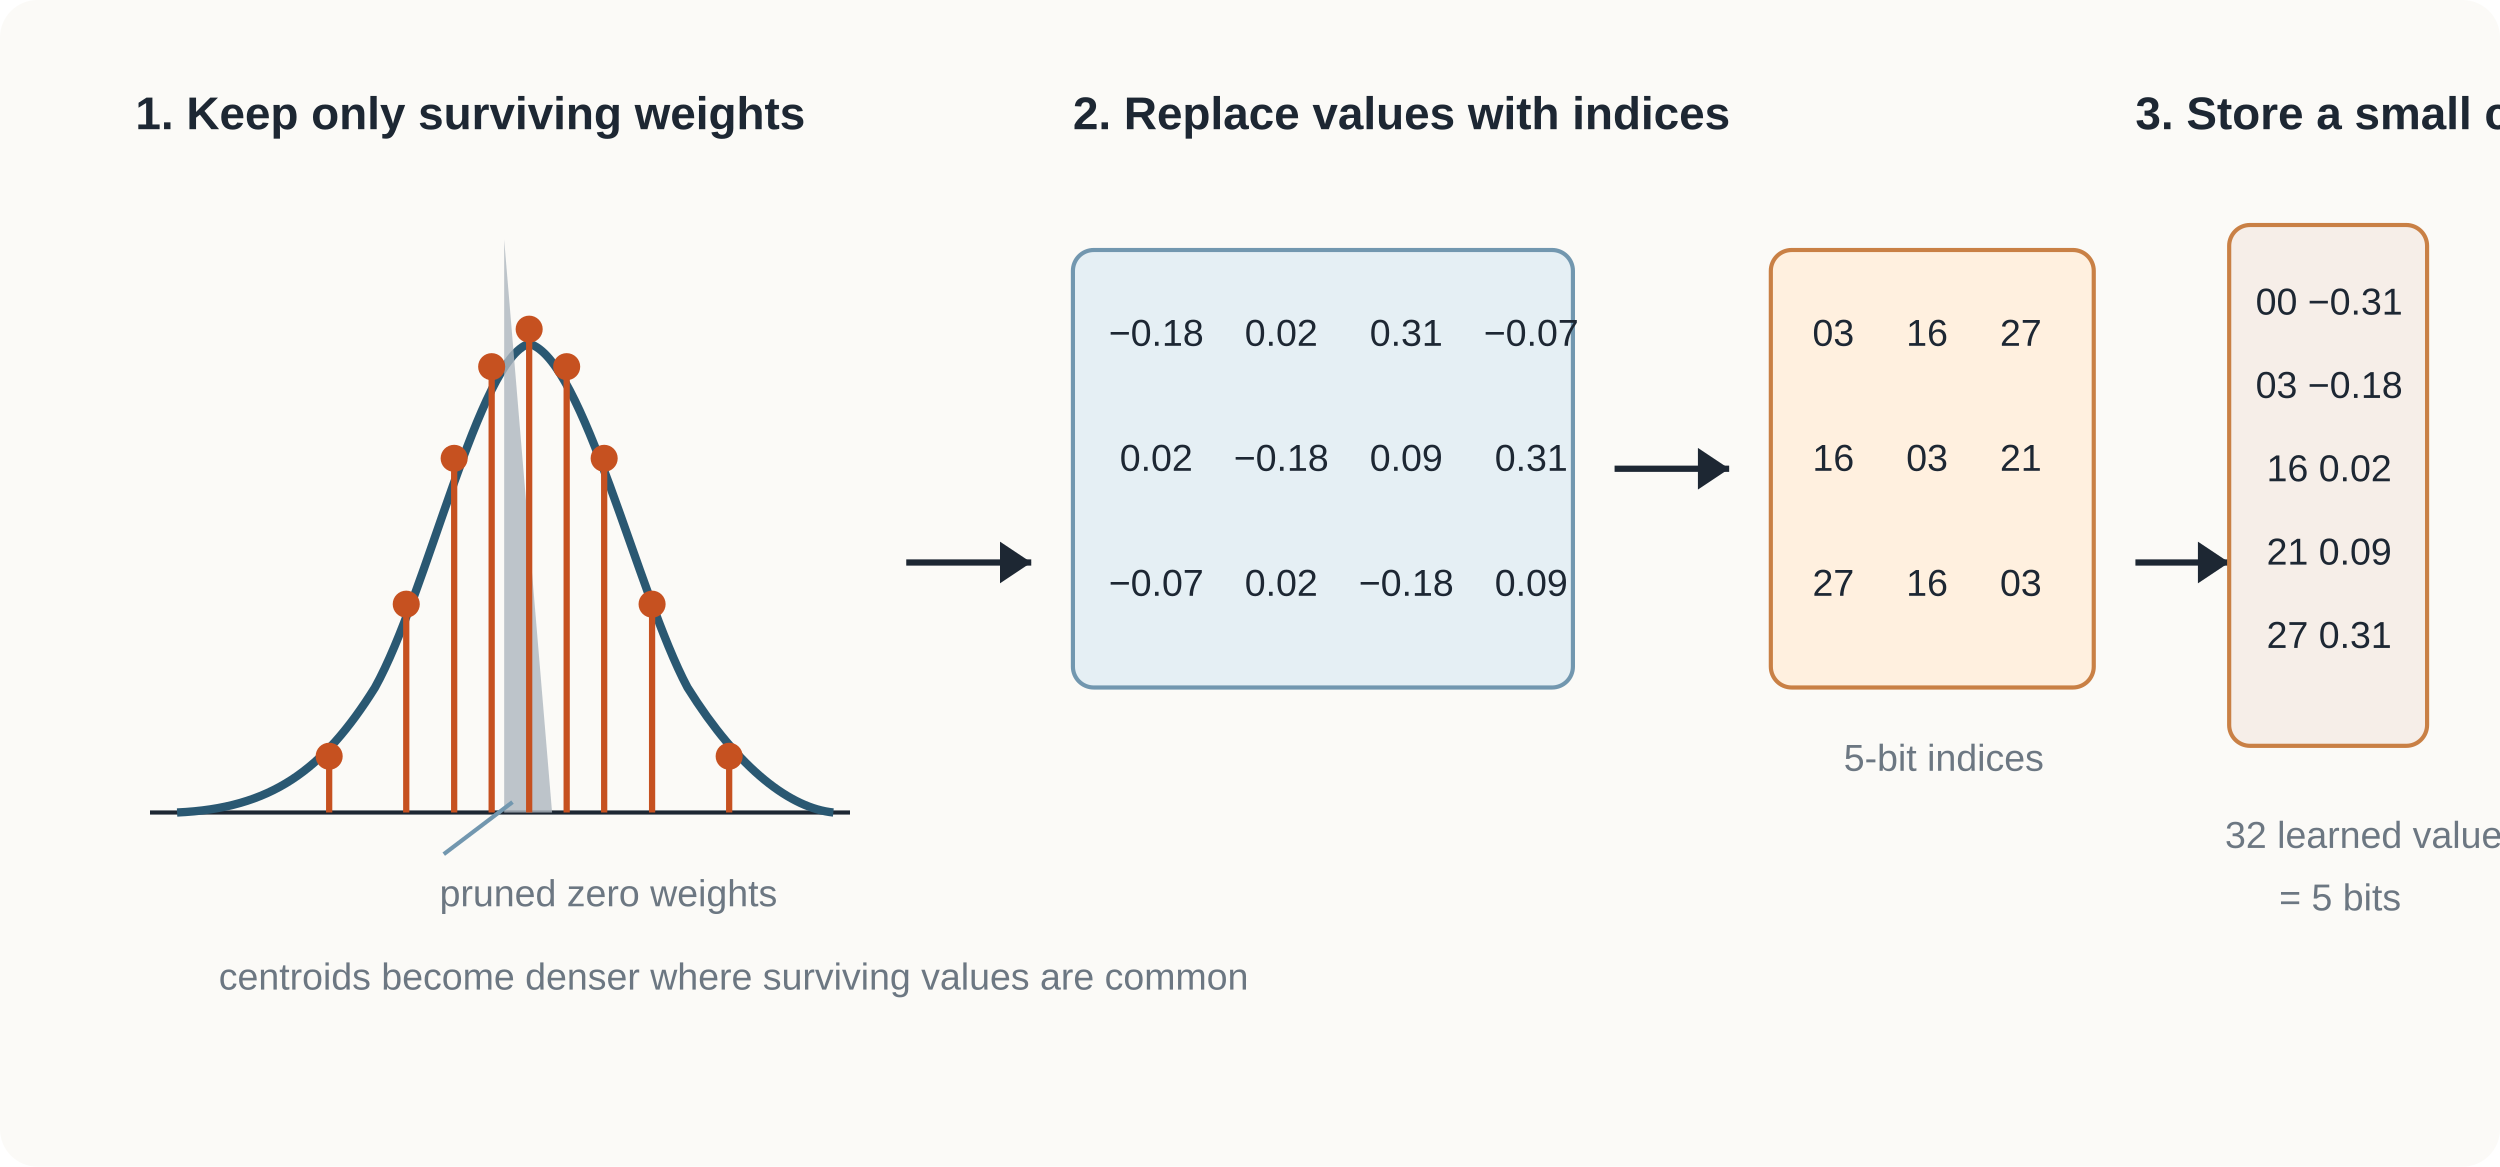
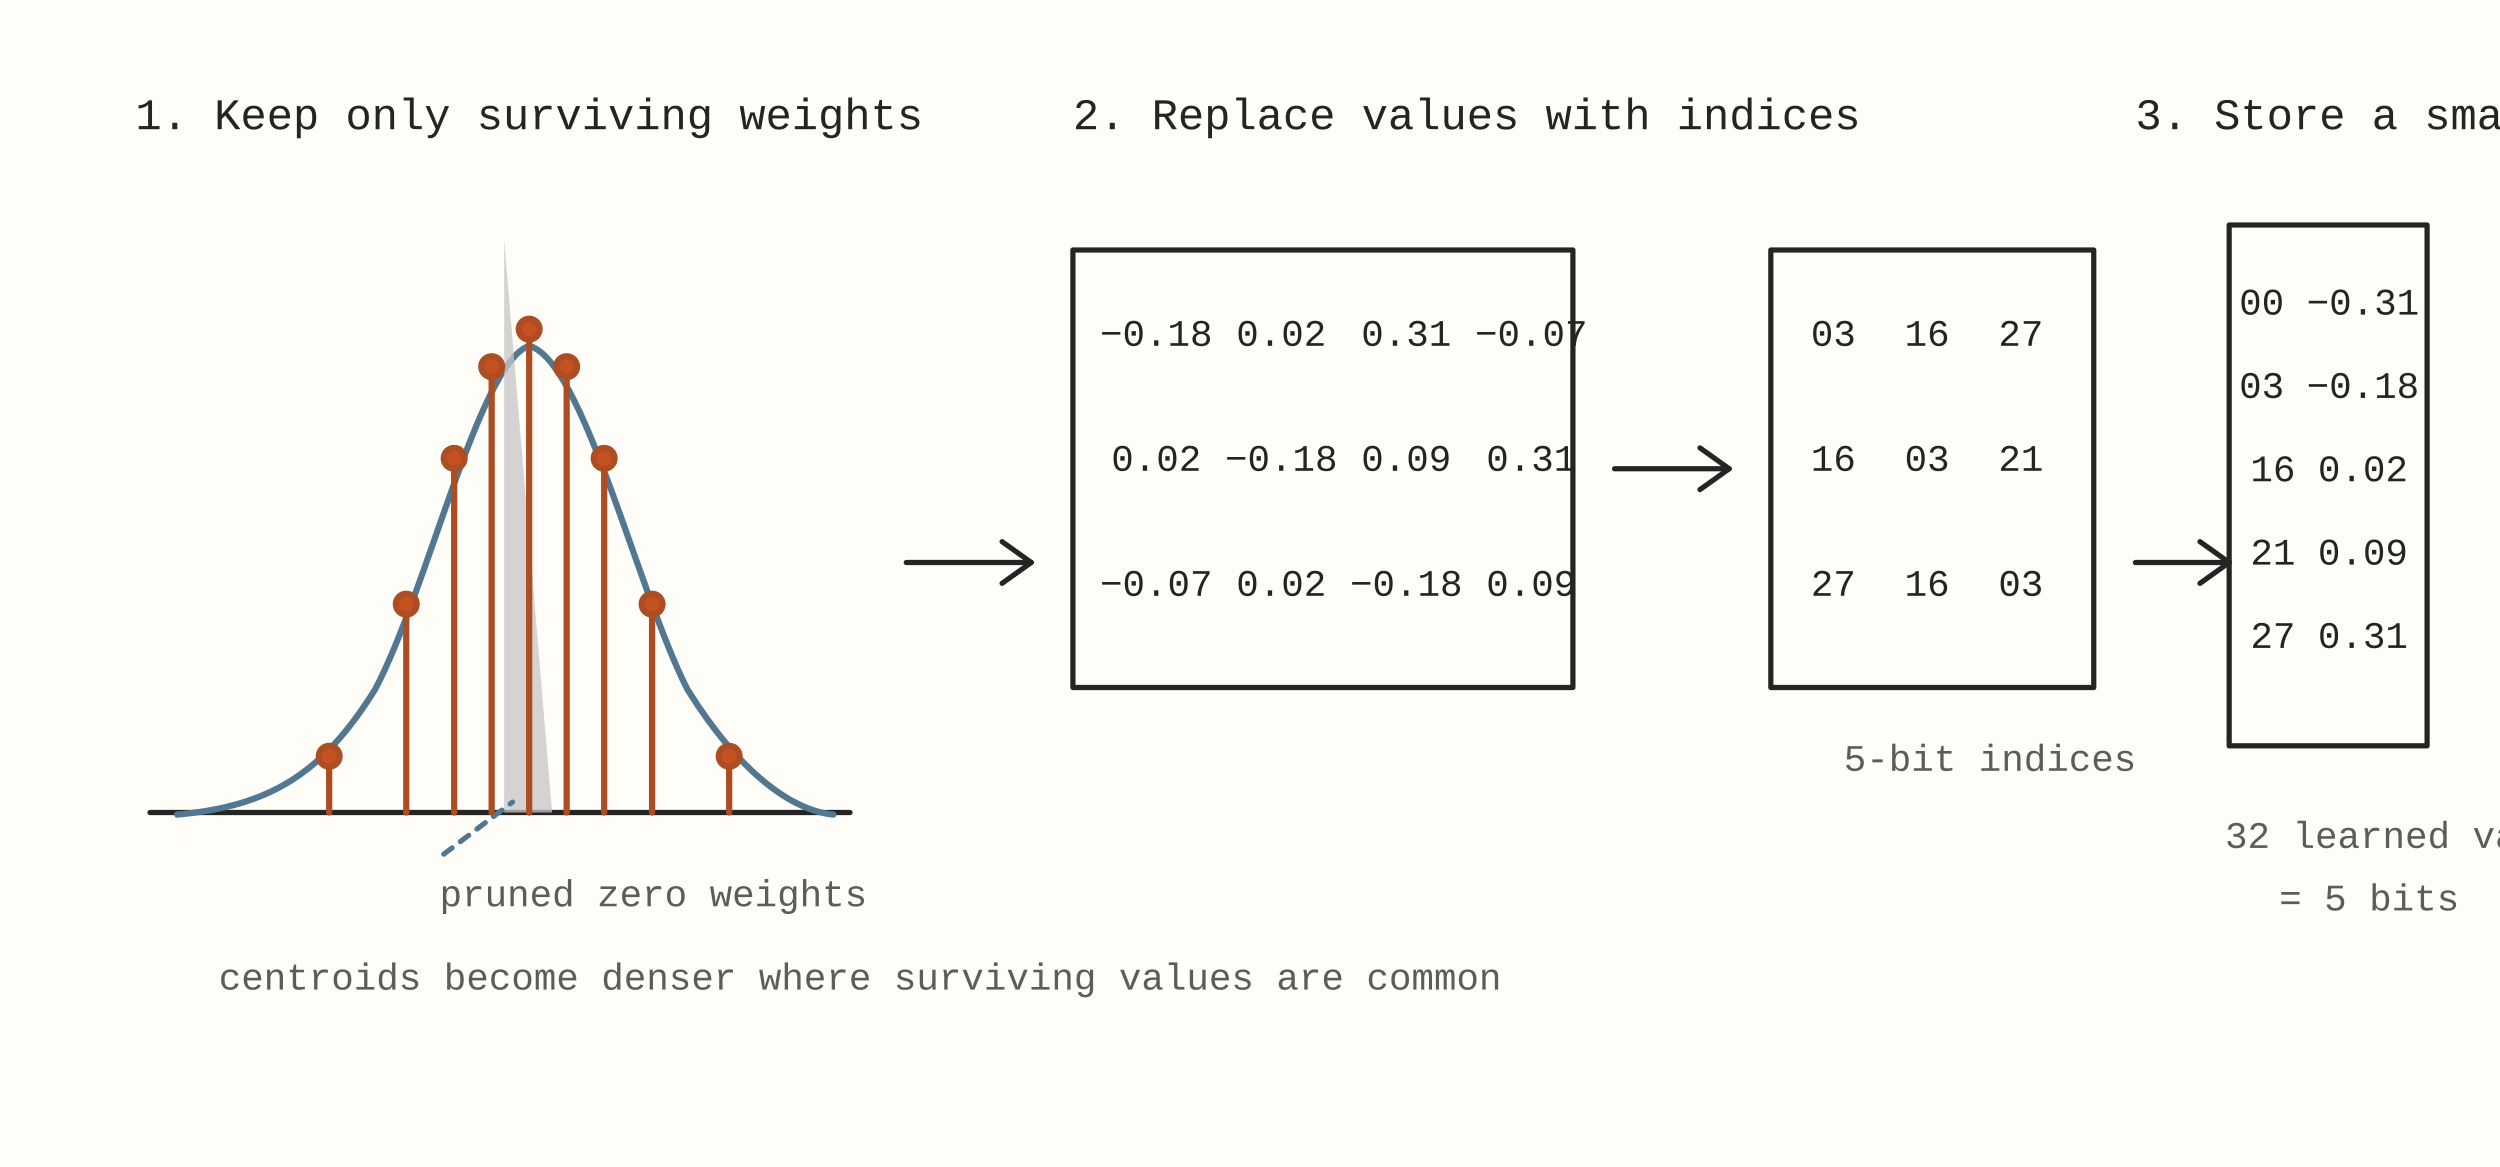
<svg xmlns="http://www.w3.org/2000/svg" viewBox="0 0 1200 560" role="img" aria-labelledby="title description">
  <style>
-     .ink { fill:#1d2733; font-family:Arial, sans-serif; }
-     .muted { fill:#6c7782; font-family:Arial, sans-serif; }
-     .small { font-size:18px; } .label { font-size:22px; font-weight:700; }
-     .tiny { font-size:15px; } .axis { stroke:#1d2733; stroke-width:2; }
-     .line { stroke:#7297af; stroke-width:2; } .centroid { stroke:#c65120; stroke-width:3; }
+     .ink { fill:#242424; font-family:"Courier New", monospace; }
+     .muted { fill:#5c5c5c; font-family:"Courier New", monospace; }
+     .small { font-size:18px; } .label { font-size:21px; font-weight:400; }
+     .tiny { font-size:15px; } .axis { stroke:#242424; stroke-width:2.5; stroke-linecap:round; }
+     .line { stroke:#517791; stroke-width:2.5; stroke-linecap:round; stroke-dasharray:5 5; }
+     .centroid { stroke:#ad4d24; stroke-width:3; stroke-linecap:round; }
+     .box { fill:none; stroke:#242424; stroke-width:2.5; stroke-linecap:round; stroke-linejoin:round; }
  </style>
-   <rect width="1200" height="560" rx="18" fill="#fbfaf7" />
+   <rect width="1200" height="560" fill="#fffdf8" />
  <text x="65" y="62" class="ink label">1. Keep only surviving weights</text>
  <line x1="72" y1="390" x2="408" y2="390" class="axis" />
-   <path d="M85 390 C130 388,155 370,180 330 C205 285,230 172,254 165 C280 172,306 285,330 330 C355 370,380 388,400 390" fill="none" stroke="#2a5872" stroke-width="4" />
-   <path d="M242 390 L242 115 L265 390" fill="#aeb7bf" opacity=".8" />
+   <path d="M85 391 C130 387,155 371,180 331 C205 284,230 174,254 166 C280 173,306 284,330 331 C355 371,380 389,400 391" fill="none" stroke="#517791" stroke-width="3" stroke-linecap="round" />
+   <path d="M242 390 L242 115 L265 390" fill="#c5c5c5" opacity=".75" />
  <text x="211" y="435" class="muted small">pruned zero weights</text>
  <path d="M213 410 L246 385" class="line" />
  <g class="centroid">
    <line x1="158" y1="390" x2="158" y2="367" />
    <circle cx="158" cy="363" r="5" fill="#c65120" />
    <line x1="195" y1="390" x2="195" y2="294" />
    <circle cx="195" cy="290" r="5" fill="#c65120" />
    <line x1="218" y1="390" x2="218" y2="224" />
    <circle cx="218" cy="220" r="5" fill="#c65120" />
    <line x1="236" y1="390" x2="236" y2="180" />
    <circle cx="236" cy="176" r="5" fill="#c65120" />
    <line x1="254" y1="390" x2="254" y2="162" />
    <circle cx="254" cy="158" r="5" fill="#c65120" />
    <line x1="272" y1="390" x2="272" y2="180" />
    <circle cx="272" cy="176" r="5" fill="#c65120" />
    <line x1="290" y1="390" x2="290" y2="224" />
    <circle cx="290" cy="220" r="5" fill="#c65120" />
    <line x1="313" y1="390" x2="313" y2="294" />
    <circle cx="313" cy="290" r="5" fill="#c65120" />
    <line x1="350" y1="390" x2="350" y2="367" />
    <circle cx="350" cy="363" r="5" fill="#c65120" />
  </g>
  <text x="105" y="475" class="muted small">centroids become denser where surviving values are common</text>
-   <line x1="435" y1="270" x2="495" y2="270" stroke="#1d2733" stroke-width="3" />
-   <polygon points="495,270 480,260 480,280" fill="#1d2733" />
+   <line x1="435" y1="270" x2="495" y2="270" class="axis" />
+   <path d="M495 270 L481 260 M495 270 L481 280" class="axis" fill="none" />
  <text x="515" y="62" class="ink label">2. Replace values with indices</text>
-   <rect x="515" y="120" width="240" height="210" rx="10" fill="#e5eff4" stroke="#7297af" stroke-width="2" />
+   <rect x="515" y="120" width="240" height="210" class="box" />
  <g class="ink small" text-anchor="middle">
    <text x="555" y="166">−0.18</text>
    <text x="615" y="166">0.02</text>
    <text x="675" y="166">0.31</text>
    <text x="735" y="166">−0.07</text>
    <text x="555" y="226">0.02</text>
    <text x="615" y="226">−0.18</text>
    <text x="675" y="226">0.09</text>
    <text x="735" y="226">0.31</text>
    <text x="555" y="286">−0.07</text>
    <text x="615" y="286">0.02</text>
    <text x="675" y="286">−0.18</text>
    <text x="735" y="286">0.09</text>
  </g>
-   <line x1="775" y1="225" x2="830" y2="225" stroke="#1d2733" stroke-width="3" />
-   <polygon points="830,225 815,215 815,235" fill="#1d2733" />
-   <rect x="850" y="120" width="155" height="210" rx="10" fill="#fff0df" stroke="#c98045" stroke-width="2" />
+   <line x1="775" y1="225" x2="830" y2="225" class="axis" />
+   <path d="M830 225 L816 215 M830 225 L816 235" class="axis" fill="none" />
+   <rect x="850" y="120" width="155" height="210" class="box" />
  <g class="ink small" text-anchor="middle">
    <text x="880" y="166">03</text>
    <text x="925" y="166">16</text>
    <text x="970" y="166">27</text>
    <text x="880" y="226">16</text>
    <text x="925" y="226">03</text>
    <text x="970" y="226">21</text>
    <text x="880" y="286">27</text>
    <text x="925" y="286">16</text>
    <text x="970" y="286">03</text>
  </g>
  <text x="885" y="370" class="muted small">5-bit indices</text>
-   <line x1="1025" y1="270" x2="1070" y2="270" stroke="#1d2733" stroke-width="3" />
-   <polygon points="1070,270 1055,260 1055,280" fill="#1d2733" />
+   <line x1="1025" y1="270" x2="1070" y2="270" class="axis" />
+   <path d="M1070 270 L1056 260 M1070 270 L1056 280" class="axis" fill="none" />
  <text x="1025" y="62" class="ink label">3. Store a small codebook</text>
-   <rect x="1070" y="108" width="95" height="250" rx="10" fill="#f6eee8" stroke="#c98045" stroke-width="2" />
+   <rect x="1070" y="108" width="95" height="250" class="box" />
  <g class="ink small" text-anchor="middle">
    <text x="1118" y="151">00  −0.31</text>
    <text x="1118" y="191">03  −0.18</text>
    <text x="1118" y="231">16   0.02</text>
    <text x="1118" y="271">21   0.09</text>
    <text x="1118" y="311">27   0.31</text>
  </g>
  <text x="1068" y="407" class="muted small">32 learned values</text>
  <text x="1094" y="437" class="muted small">= 5 bits</text>
</svg>
